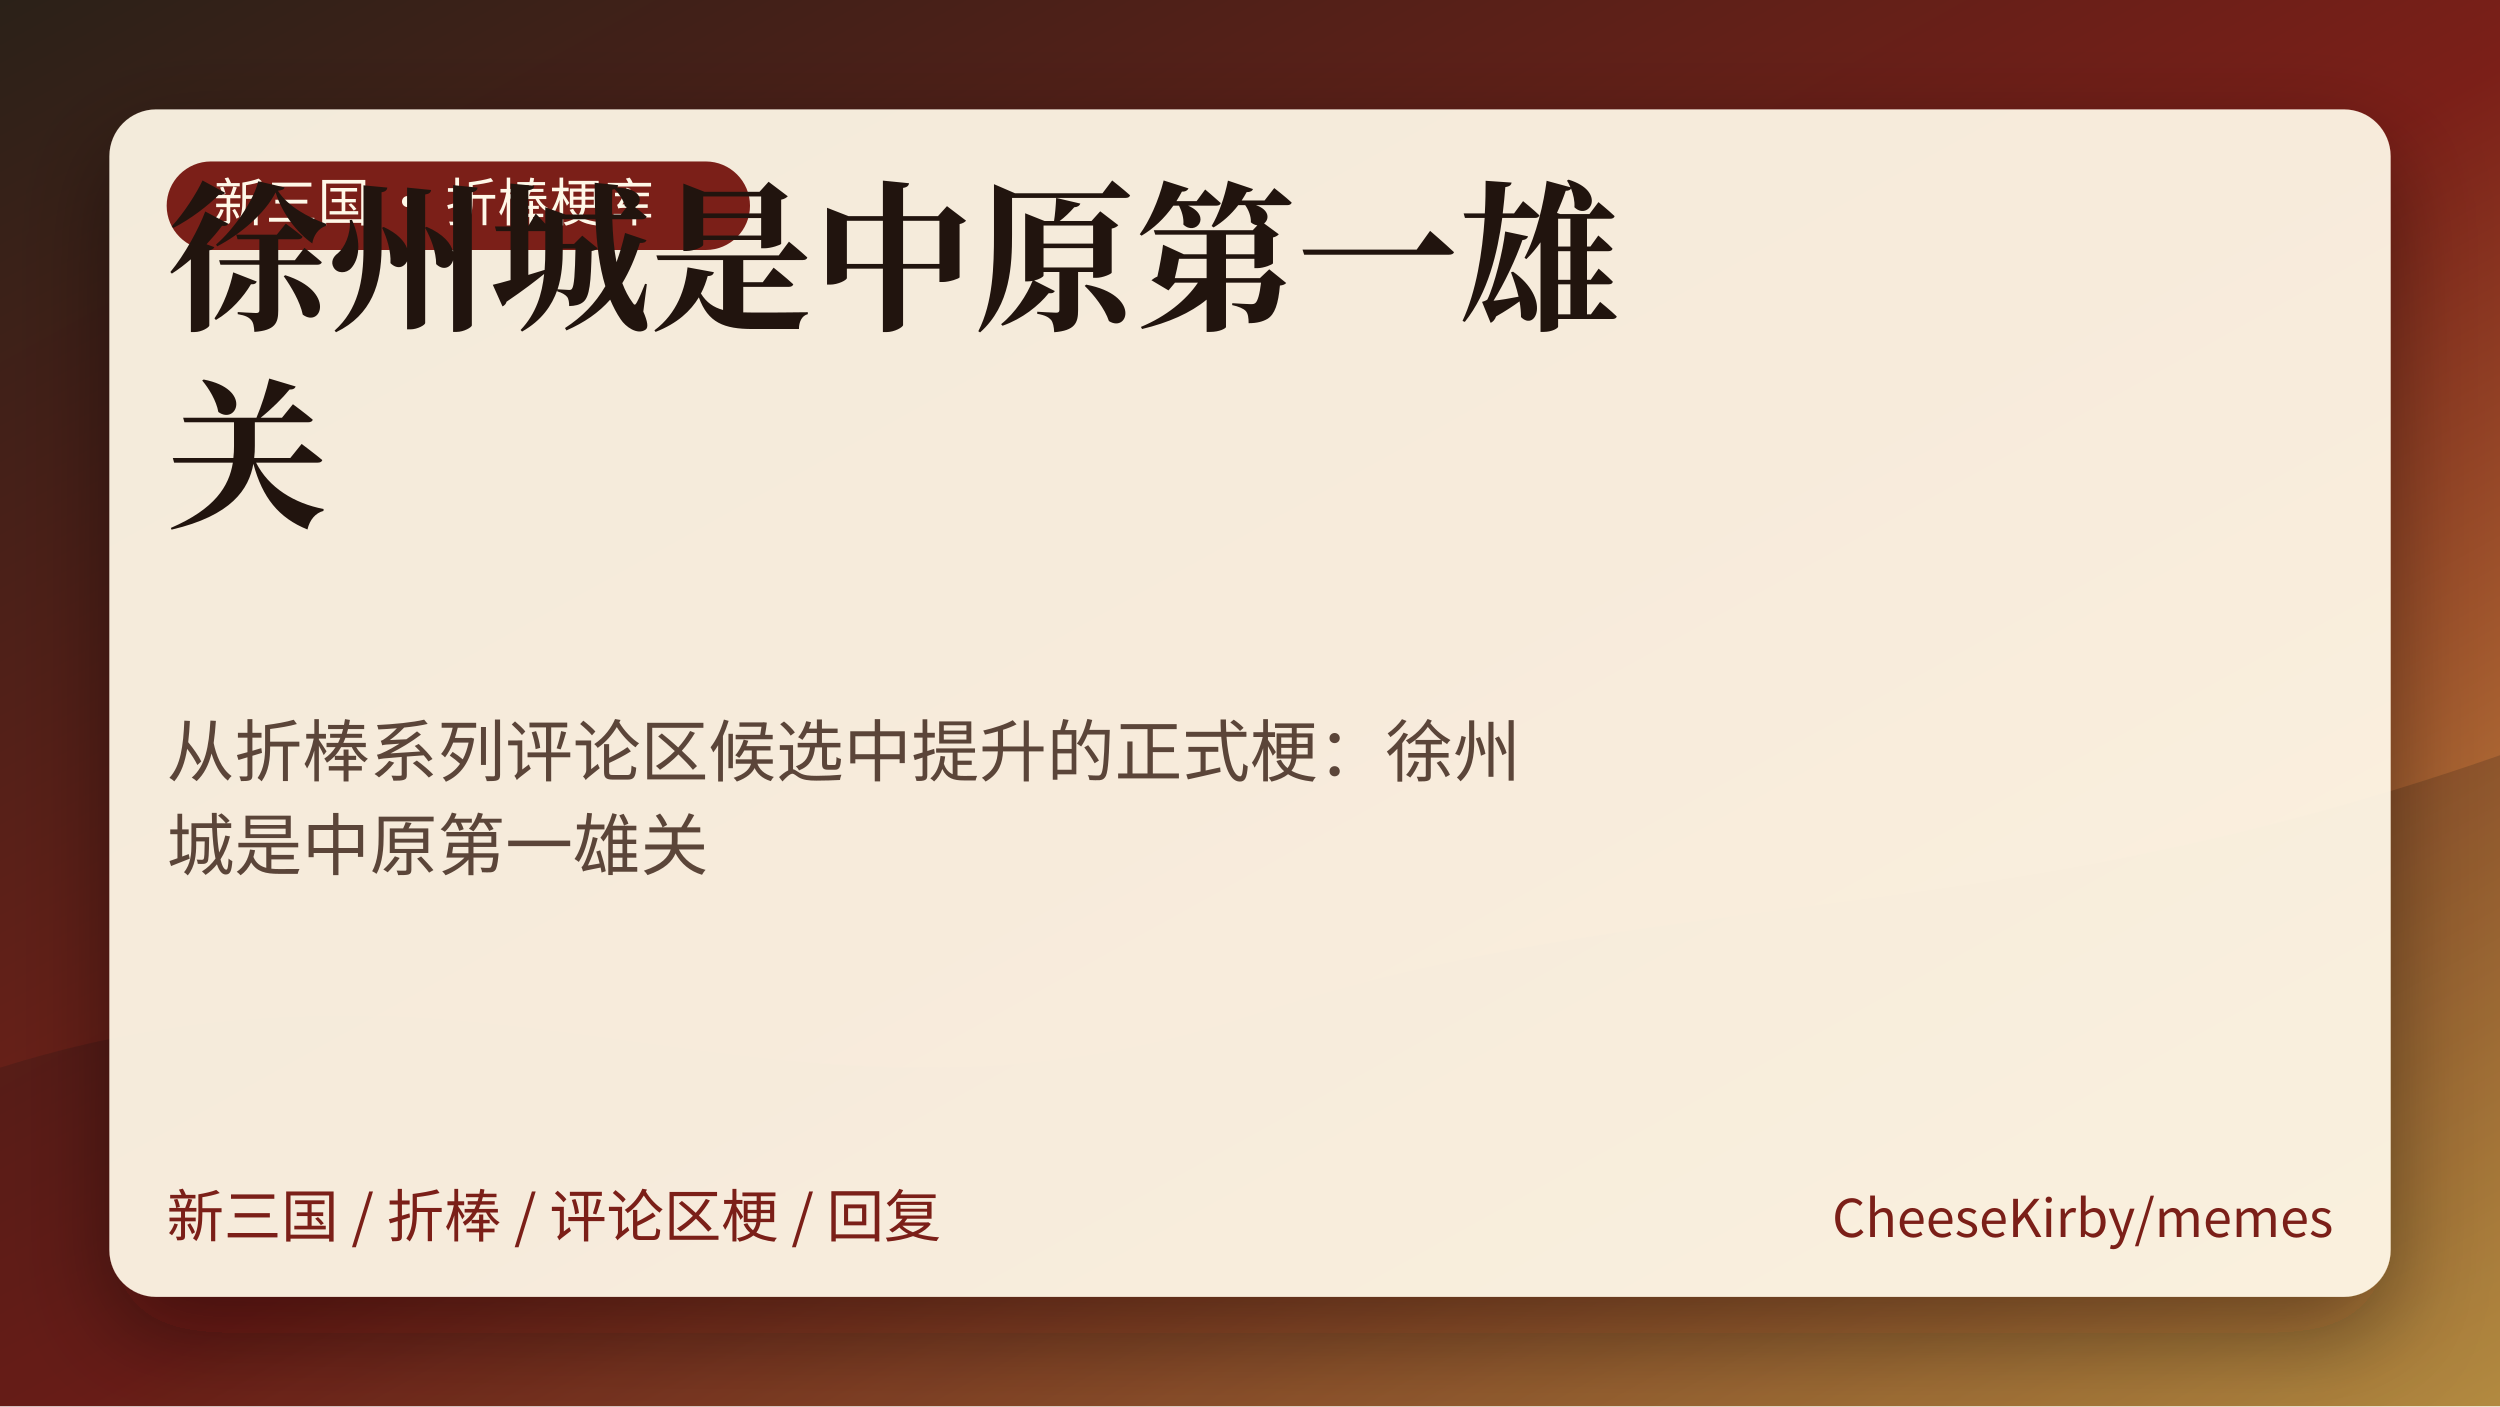
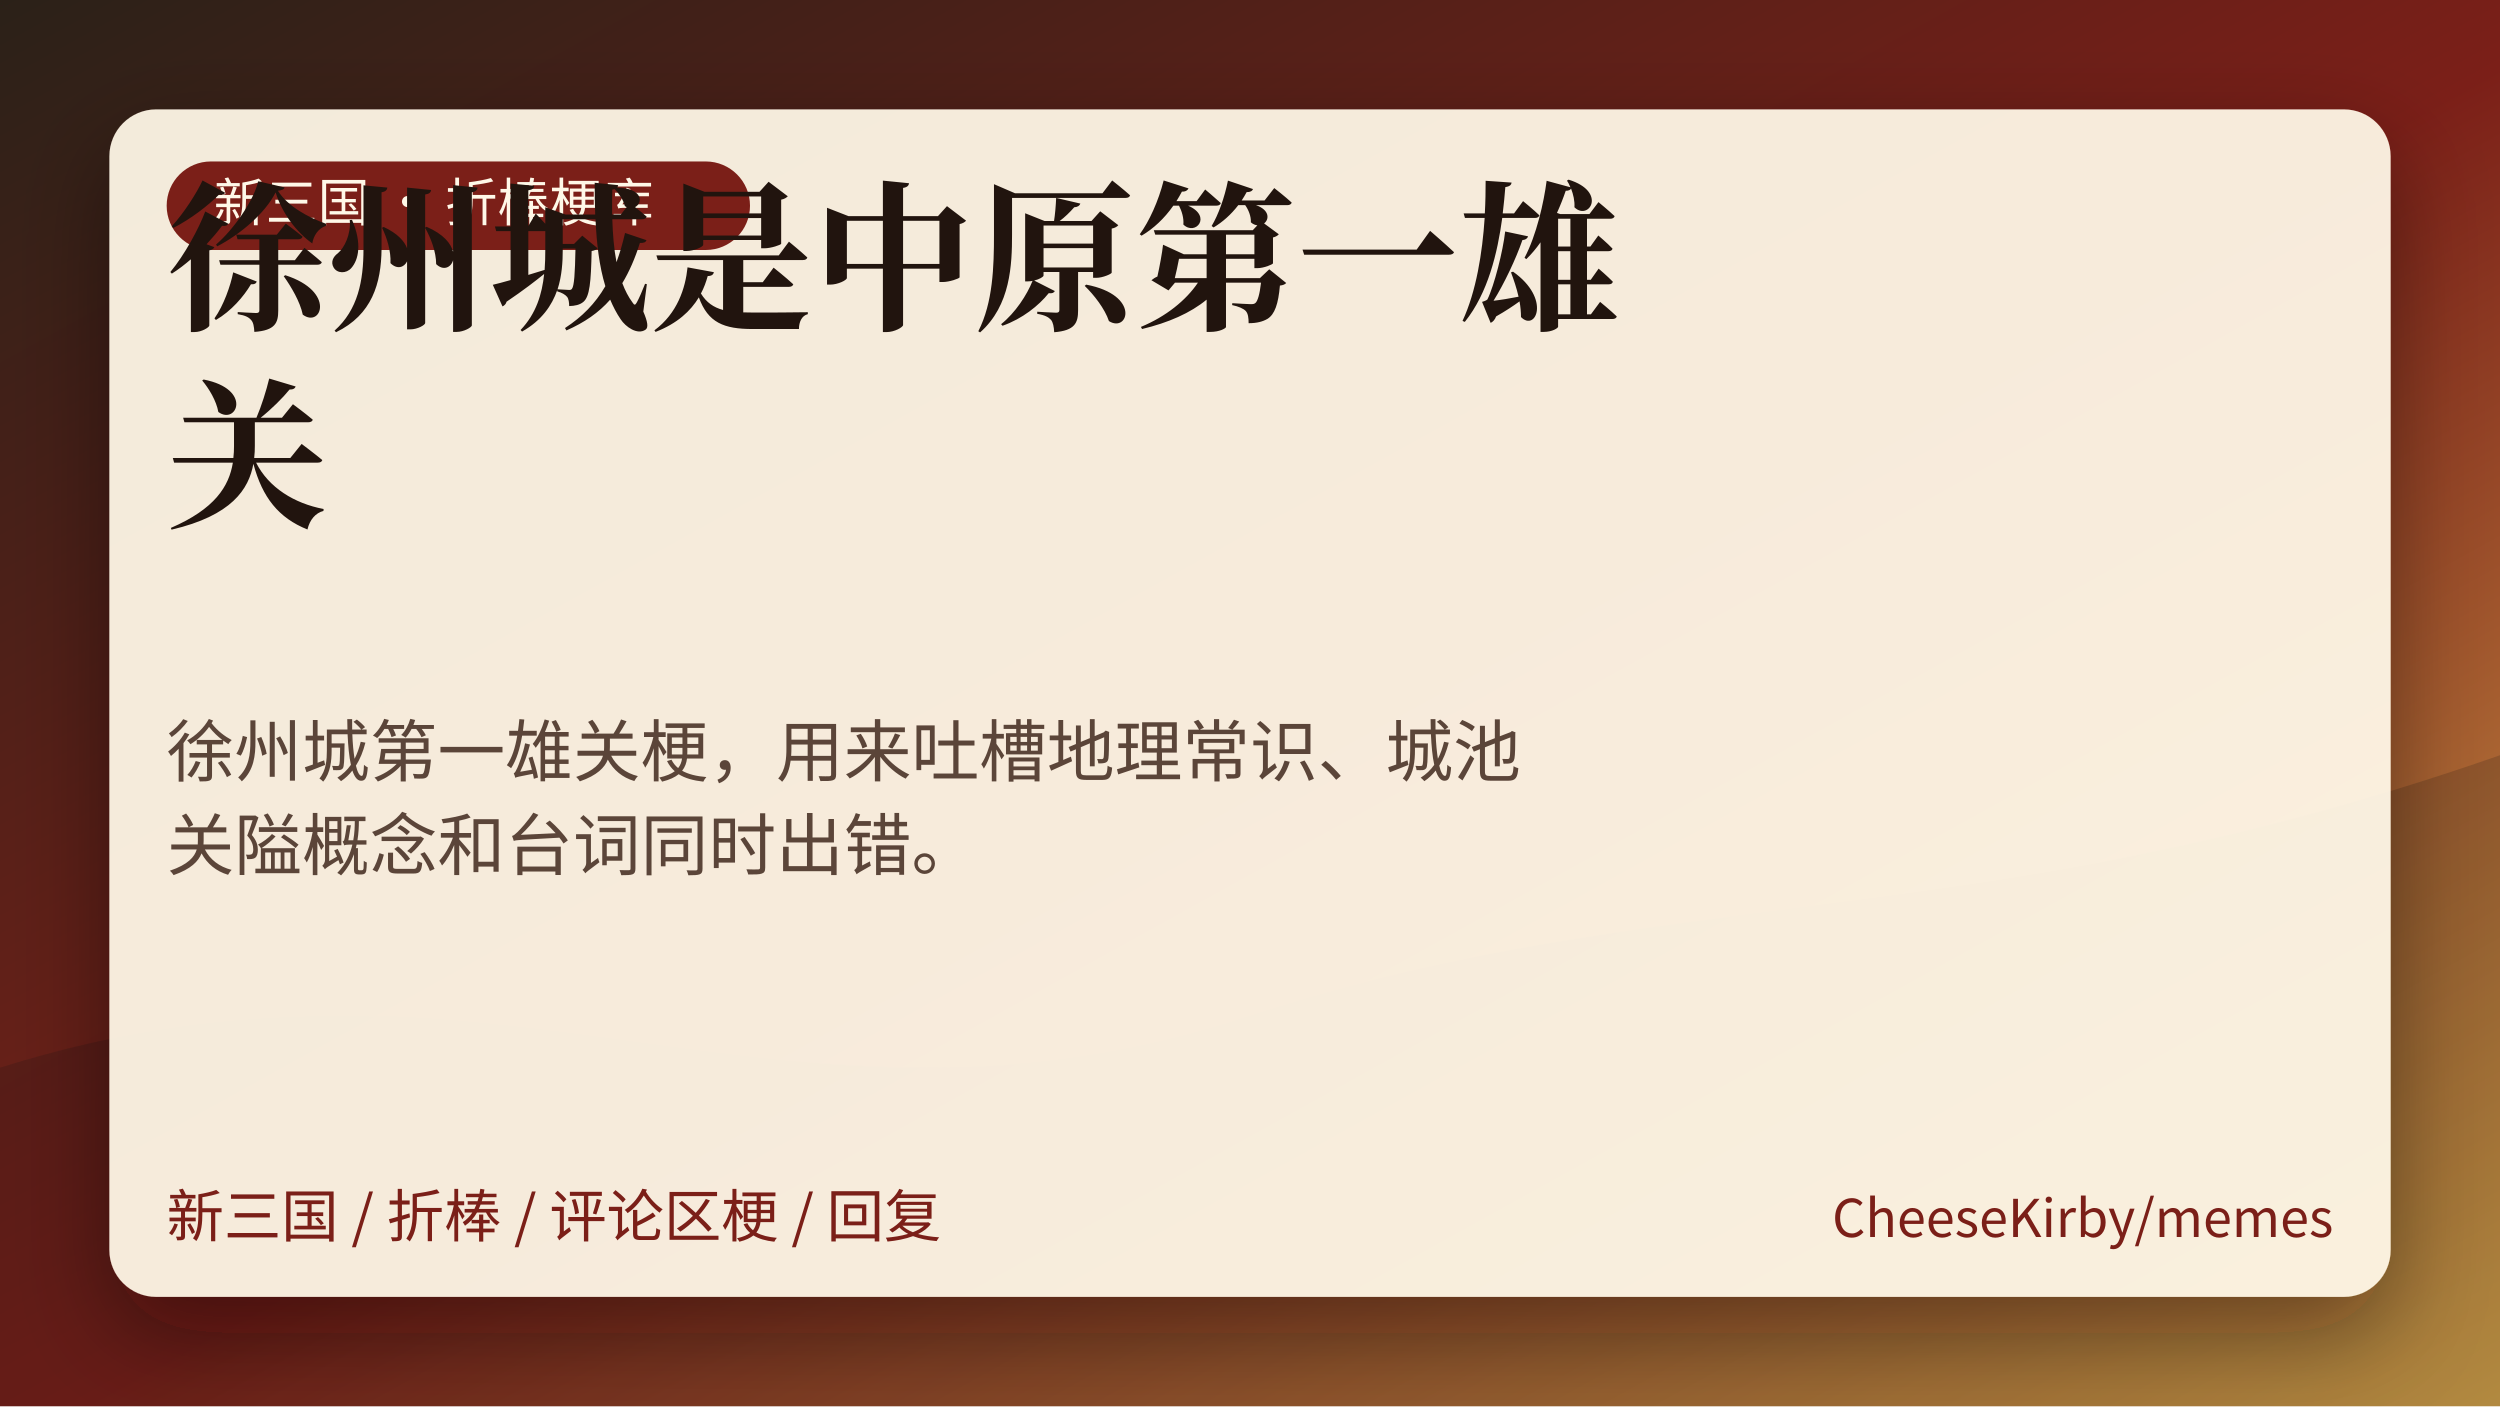
<svg xmlns="http://www.w3.org/2000/svg" width="960" height="540" viewBox="0 0 960 540">
  <defs>
    <linearGradient id="bg" x1="0" x2="1" y1="0" y2="1">
      <stop offset="0" stop-color="#2b2118" />
      <stop offset="0.52" stop-color="#7b1f18" />
      <stop offset="1" stop-color="#d5a44a" />
    </linearGradient>
    <filter id="shadow" x="-20%" y="-20%" width="140%" height="140%">
      <feDropShadow dx="0" dy="14" stdDeviation="18" flood-color="#1b0e08" flood-opacity="0.45" />
    </filter>
  </defs>
  <rect width="960" height="540" fill="url(#bg)" />
  <path d="M0 410 C190 350 300 450 480 390 C640 338 760 360 960 290 L960 540 L0 540 Z" fill="#111111" opacity="0.18" />
  <rect x="42" y="42" width="876" height="456" rx="18" fill="#fff8e8" opacity="0.94" filter="url(#shadow)" />
  <rect x="64" y="62" width="224" height="34" rx="17" fill="#7b1f18" />
  <text x="82" y="85" fill="#fff8e8" font-size="20" font-family="Noto Sans CJK SC, Microsoft YaHei, sans-serif">新三国 · 折棒梗库</text>
  <text fill="#21140e" font-size="62" font-weight="800" font-family="Noto Serif CJK SC, SimSun, serif">
    <tspan x="64" y="122">徐州城是中原第一雄</tspan>
    <tspan x="64" y="198">关</tspan>
  </text>
  <text fill="#5b4539" font-size="26" font-family="Noto Sans CJK SC, Microsoft YaHei, sans-serif">
-     <tspan x="64" y="298">从折棒系列评论区候选中提升的正式梗：徐州</tspan>
-     <tspan x="64" y="334">城是中原第一雄关</tspan>
+     <tspan x="64" y="298">徐州城第一雄关梗，用来吐槽地理常识、城池</tspan>
+     <tspan x="64" y="334">关隘概念和台词同时出错。</tspan>
  </text>
  <text x="64" y="475" fill="#7b1f18" font-size="22" font-family="Noto Sans CJK SC, Microsoft YaHei, sans-serif">新三国 / 折棒 / 评论区梗 / 回复</text>
  <text x="896" y="475" text-anchor="end" fill="#7b1f18" font-size="20" font-family="Noto Sans CJK SC, Microsoft YaHei, sans-serif">CheeseKirby/memes</text>
</svg>
